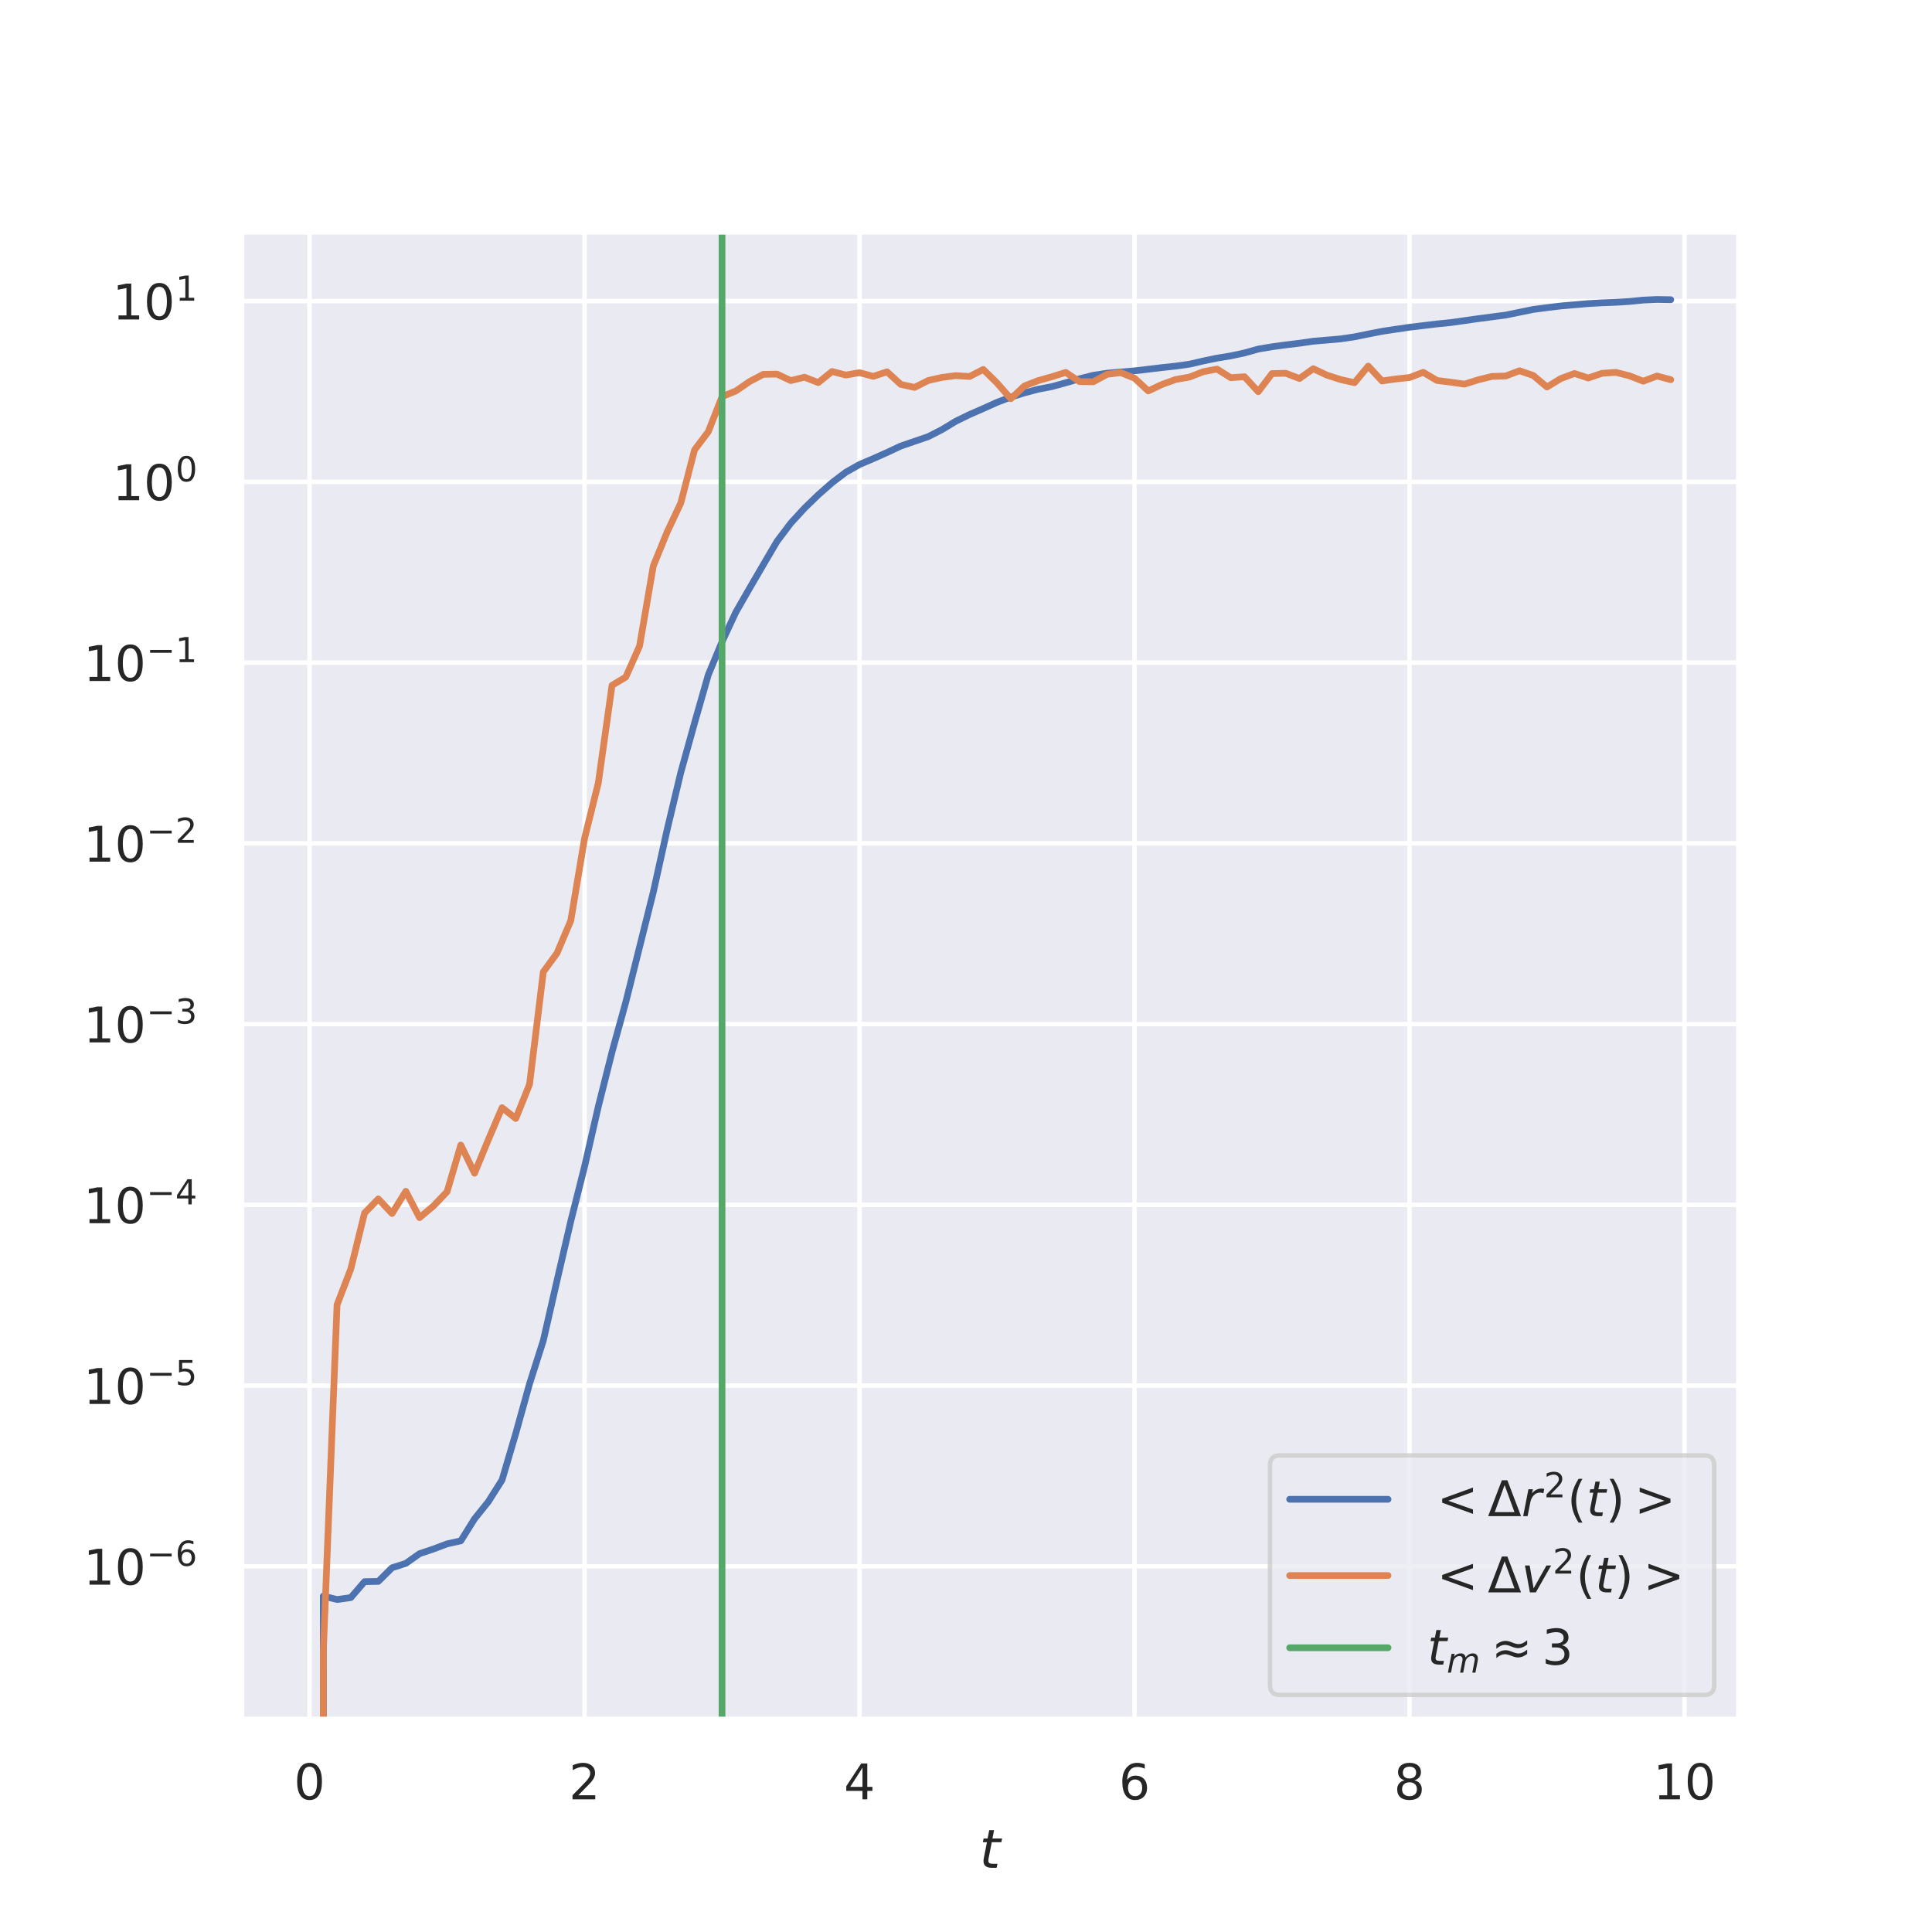
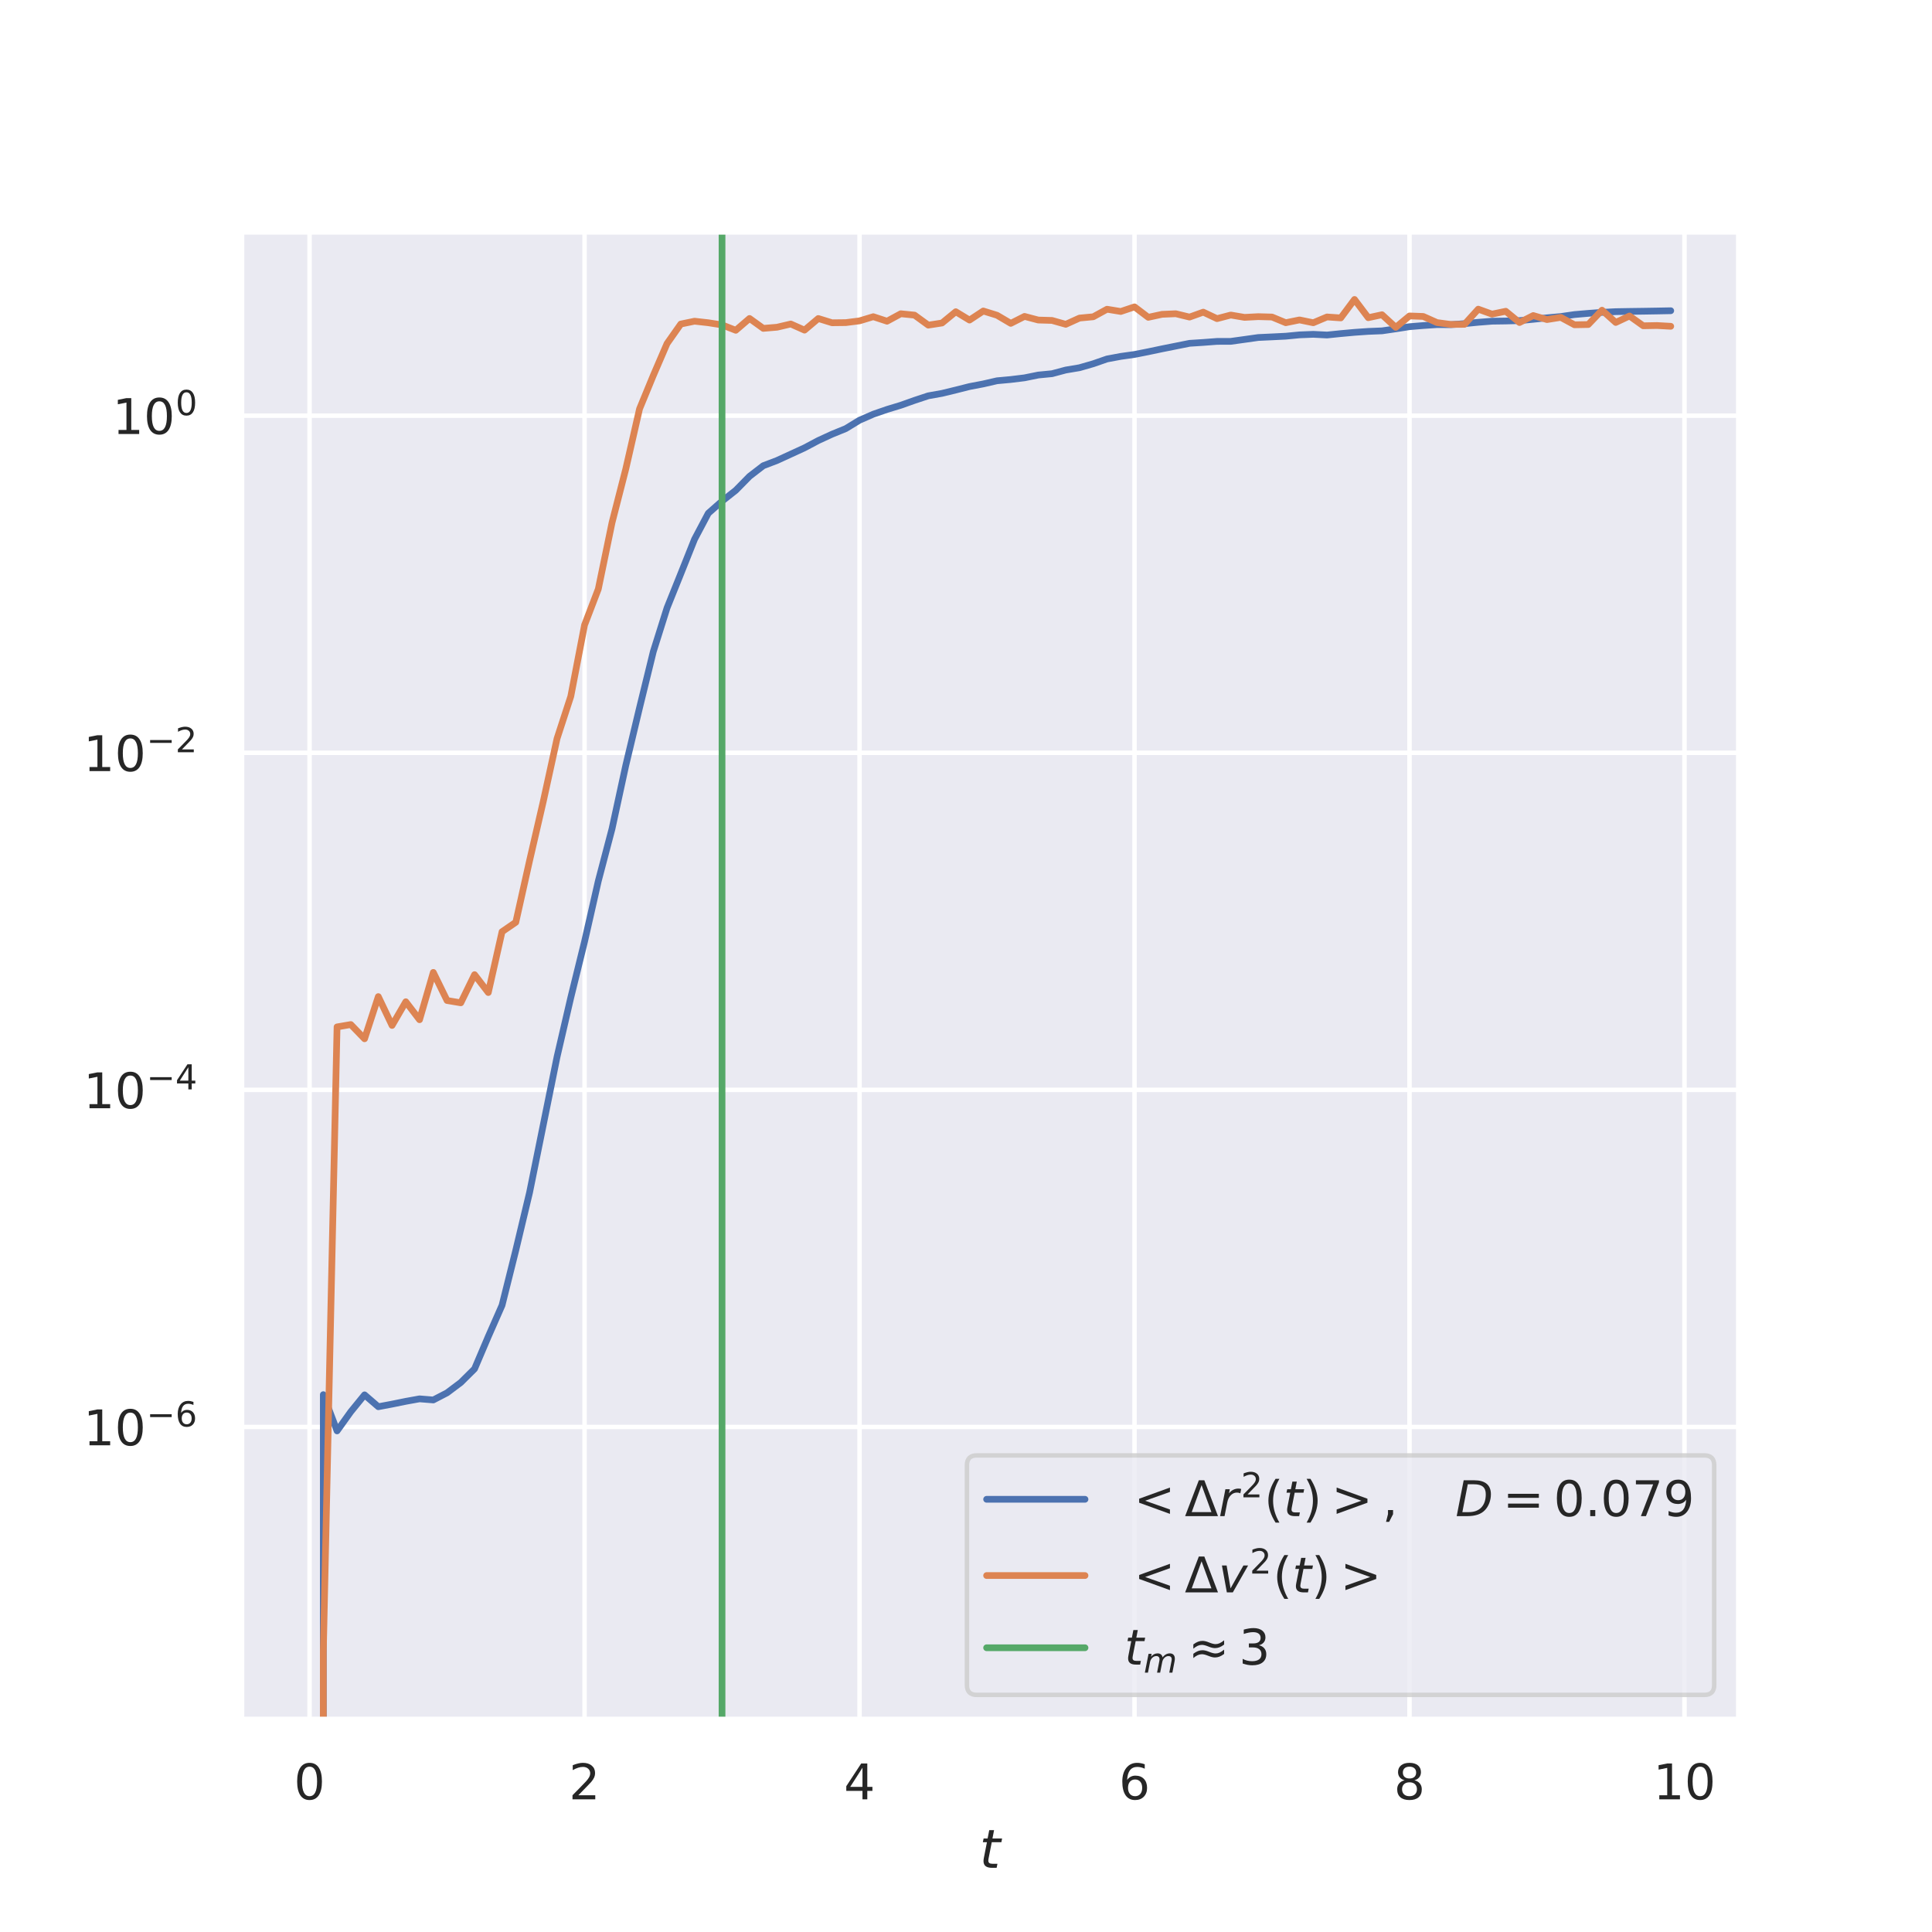
<svg xmlns="http://www.w3.org/2000/svg" xmlns:xlink="http://www.w3.org/1999/xlink" height="432pt" version="1.1" viewBox="0 0 432 432" width="432pt">
  <defs>
    <style type="text/css">*{stroke-linecap:butt;stroke-linejoin:round;}</style>
  </defs>
  <g id="figure_1">
    <g id="patch_1">
      <path d="M 0 432  L 432 432  L 432 0  L 0 0  z " style="fill:#ffffff;" />
    </g>
    <g id="axes_1">
      <g id="patch_2">
        <path d="M 54 384.48  L 388.8 384.48  L 388.8 51.84  L 54 51.84  z " style="fill:#eaeaf2;" />
      </g>
      <g id="matplotlib.axis_1">
        <g id="xtick_1">
          <g id="line2d_1">
-             <path clip-path="url(#pa6ba748805)" d="M 69.218 384.48  L 69.218 51.84  " style="fill:none;stroke:#ffffff;stroke-linecap:round;" />
+             <path clip-path="url(#pad1c0add03)" d="M 69.218 384.48  L 69.218 51.84  " style="fill:none;stroke:#ffffff;stroke-linecap:round;" />
          </g>
          <g id="text_1">
            <g style="fill:#262626;" transform="translate(65.71881 402.3383)scale(0.11 -0.11)">
              <defs>
                <path d="M 31.781 66.406  Q 24.172 66.406 20.328 58.906  Q 16.5 51.422 16.5 36.375  Q 16.5 21.391 20.328 13.891  Q 24.172 6.391 31.781 6.391  Q 39.453 6.391 43.281 13.891  Q 47.125 21.391 47.125 36.375  Q 47.125 51.422 43.281 58.906  Q 39.453 66.406 31.781 66.406  z M 31.781 74.219  Q 44.047 74.219 50.516 64.516  Q 56.984 54.828 56.984 36.375  Q 56.984 17.969 50.516 8.266  Q 44.047 -1.422 31.781 -1.422  Q 19.531 -1.422 13.062 8.266  Q 6.594 17.969 6.594 36.375  Q 6.594 54.828 13.062 64.516  Q 19.531 74.219 31.781 74.219  z " id="DejaVuSans-48" />
              </defs>
              <use xlink:href="#DejaVuSans-48" />
            </g>
          </g>
        </g>
        <g id="xtick_2">
          <g id="line2d_2">
-             <path clip-path="url(#pa6ba748805)" d="M 130.706 384.48  L 130.706 51.84  " style="fill:none;stroke:#ffffff;stroke-linecap:round;" />
+             <path clip-path="url(#pad1c0add03)" d="M 130.706 384.48  L 130.706 51.84  " style="fill:none;stroke:#ffffff;stroke-linecap:round;" />
          </g>
          <g id="text_2">
            <g style="fill:#262626;" transform="translate(127.2064 402.3383)scale(0.11 -0.11)">
              <defs>
                <path d="M 19.188 8.297  L 53.609 8.297  L 53.609 0  L 7.328 0  L 7.328 8.297  Q 12.938 14.109 22.625 23.891  Q 32.328 33.688 34.812 36.531  Q 39.547 41.844 41.422 45.531  Q 43.312 49.219 43.312 52.781  Q 43.312 58.594 39.234 62.25  Q 35.156 65.922 28.609 65.922  Q 23.969 65.922 18.812 64.312  Q 13.672 62.703 7.812 59.422  L 7.812 69.391  Q 13.766 71.781 18.938 73  Q 24.125 74.219 28.422 74.219  Q 39.75 74.219 46.484 68.547  Q 53.219 62.891 53.219 53.422  Q 53.219 48.922 51.531 44.891  Q 49.859 40.875 45.406 35.406  Q 44.188 33.984 37.641 27.219  Q 31.109 20.453 19.188 8.297  z " id="DejaVuSans-50" />
              </defs>
              <use xlink:href="#DejaVuSans-50" />
            </g>
          </g>
        </g>
        <g id="xtick_3">
          <g id="line2d_3">
-             <path clip-path="url(#pa6ba748805)" d="M 192.193 384.48  L 192.193 51.84  " style="fill:none;stroke:#ffffff;stroke-linecap:round;" />
+             <path clip-path="url(#pad1c0add03)" d="M 192.193 384.48  L 192.193 51.84  " style="fill:none;stroke:#ffffff;stroke-linecap:round;" />
          </g>
          <g id="text_3">
            <g style="fill:#262626;" transform="translate(188.694 402.3383)scale(0.11 -0.11)">
              <defs>
                <path d="M 37.797 64.312  L 12.891 25.391  L 37.797 25.391  z M 35.203 72.906  L 47.609 72.906  L 47.609 25.391  L 58.016 25.391  L 58.016 17.188  L 47.609 17.188  L 47.609 0  L 37.797 0  L 37.797 17.188  L 4.891 17.188  L 4.891 26.703  z " id="DejaVuSans-52" />
              </defs>
              <use xlink:href="#DejaVuSans-52" />
            </g>
          </g>
        </g>
        <g id="xtick_4">
          <g id="line2d_4">
-             <path clip-path="url(#pa6ba748805)" d="M 253.681 384.48  L 253.681 51.84  " style="fill:none;stroke:#ffffff;stroke-linecap:round;" />
+             <path clip-path="url(#pad1c0add03)" d="M 253.681 384.48  L 253.681 51.84  " style="fill:none;stroke:#ffffff;stroke-linecap:round;" />
          </g>
          <g id="text_4">
            <g style="fill:#262626;" transform="translate(250.1816 402.3383)scale(0.11 -0.11)">
              <defs>
                <path d="M 33.016 40.375  Q 26.375 40.375 22.484 35.828  Q 18.609 31.297 18.609 23.391  Q 18.609 15.531 22.484 10.953  Q 26.375 6.391 33.016 6.391  Q 39.656 6.391 43.531 10.953  Q 47.406 15.531 47.406 23.391  Q 47.406 31.297 43.531 35.828  Q 39.656 40.375 33.016 40.375  z M 52.594 71.297  L 52.594 62.312  Q 48.875 64.062 45.094 64.984  Q 41.312 65.922 37.594 65.922  Q 27.828 65.922 22.672 59.328  Q 17.531 52.734 16.797 39.406  Q 19.672 43.656 24.016 45.922  Q 28.375 48.188 33.594 48.188  Q 44.578 48.188 50.953 41.516  Q 57.328 34.859 57.328 23.391  Q 57.328 12.156 50.688 5.359  Q 44.047 -1.422 33.016 -1.422  Q 20.359 -1.422 13.672 8.266  Q 6.984 17.969 6.984 36.375  Q 6.984 53.656 15.188 63.938  Q 23.391 74.219 37.203 74.219  Q 40.922 74.219 44.703 73.484  Q 48.484 72.75 52.594 71.297  z " id="DejaVuSans-54" />
              </defs>
              <use xlink:href="#DejaVuSans-54" />
            </g>
          </g>
        </g>
        <g id="xtick_5">
          <g id="line2d_5">
-             <path clip-path="url(#pa6ba748805)" d="M 315.169 384.48  L 315.169 51.84  " style="fill:none;stroke:#ffffff;stroke-linecap:round;" />
+             <path clip-path="url(#pad1c0add03)" d="M 315.169 384.48  L 315.169 51.84  " style="fill:none;stroke:#ffffff;stroke-linecap:round;" />
          </g>
          <g id="text_5">
            <g style="fill:#262626;" transform="translate(311.6692 402.3383)scale(0.11 -0.11)">
              <defs>
                <path d="M 31.781 34.625  Q 24.75 34.625 20.719 30.859  Q 16.703 27.094 16.703 20.516  Q 16.703 13.922 20.719 10.156  Q 24.75 6.391 31.781 6.391  Q 38.812 6.391 42.859 10.172  Q 46.922 13.969 46.922 20.516  Q 46.922 27.094 42.891 30.859  Q 38.875 34.625 31.781 34.625  z M 21.922 38.812  Q 15.578 40.375 12.031 44.719  Q 8.5 49.078 8.5 55.328  Q 8.5 64.062 14.719 69.141  Q 20.953 74.219 31.781 74.219  Q 42.672 74.219 48.875 69.141  Q 55.078 64.062 55.078 55.328  Q 55.078 49.078 51.531 44.719  Q 48 40.375 41.703 38.812  Q 48.828 37.156 52.797 32.312  Q 56.781 27.484 56.781 20.516  Q 56.781 9.906 50.312 4.234  Q 43.844 -1.422 31.781 -1.422  Q 19.734 -1.422 13.25 4.234  Q 6.781 9.906 6.781 20.516  Q 6.781 27.484 10.781 32.312  Q 14.797 37.156 21.922 38.812  z M 18.312 54.391  Q 18.312 48.734 21.844 45.562  Q 25.391 42.391 31.781 42.391  Q 38.141 42.391 41.719 45.562  Q 45.312 48.734 45.312 54.391  Q 45.312 60.062 41.719 63.234  Q 38.141 66.406 31.781 66.406  Q 25.391 66.406 21.844 63.234  Q 18.312 60.062 18.312 54.391  z " id="DejaVuSans-56" />
              </defs>
              <use xlink:href="#DejaVuSans-56" />
            </g>
          </g>
        </g>
        <g id="xtick_6">
          <g id="line2d_6">
-             <path clip-path="url(#pa6ba748805)" d="M 376.656 384.48  L 376.656 51.84  " style="fill:none;stroke:#ffffff;stroke-linecap:round;" />
+             <path clip-path="url(#pad1c0add03)" d="M 376.656 384.48  L 376.656 51.84  " style="fill:none;stroke:#ffffff;stroke-linecap:round;" />
          </g>
          <g id="text_6">
            <g style="fill:#262626;" transform="translate(369.6574 402.3383)scale(0.11 -0.11)">
              <defs>
                <path d="M 12.406 8.297  L 28.516 8.297  L 28.516 63.922  L 10.984 60.406  L 10.984 69.391  L 28.422 72.906  L 38.281 72.906  L 38.281 8.297  L 54.391 8.297  L 54.391 0  L 12.406 0  z " id="DejaVuSans-49" />
              </defs>
              <use xlink:href="#DejaVuSans-49" />
              <use x="63.623" xlink:href="#DejaVuSans-48" />
            </g>
          </g>
        </g>
        <g id="text_7">
          <g style="fill:#262626;" transform="translate(219 417.7441)scale(0.12 -0.12)">
            <defs>
              <path d="M 42.281 54.688  L 40.922 47.703  L 23 47.703  L 17.188 18.016  Q 16.891 16.359 16.75 15.234  Q 16.609 14.109 16.609 13.484  Q 16.609 10.359 18.484 8.938  Q 20.359 7.516 24.516 7.516  L 33.594 7.516  L 32.078 0  L 23.484 0  Q 15.484 0 11.547 3.125  Q 7.625 6.25 7.625 12.594  Q 7.625 13.719 7.766 15.062  Q 7.906 16.406 8.203 18.016  L 14.016 47.703  L 6.391 47.703  L 7.812 54.688  L 15.281 54.688  L 18.312 70.219  L 27.297 70.219  L 24.312 54.688  z " id="DejaVuSans-Oblique-116" />
            </defs>
            <use transform="translate(0 0.78125)" xlink:href="#DejaVuSans-Oblique-116" />
          </g>
        </g>
      </g>
      <g id="matplotlib.axis_2">
        <g id="ytick_1">
          <g id="line2d_7">
-             <path clip-path="url(#pa6ba748805)" d="M 54 350.236  L 388.8 350.236  " style="fill:none;stroke:#ffffff;stroke-linecap:round;" />
+             <path clip-path="url(#pad1c0add03)" d="M 54 319.076  L 388.8 319.076  " style="fill:none;stroke:#ffffff;stroke-linecap:round;" />
          </g>
          <g id="text_8">
-             <g style="fill:#262626;" transform="translate(18.65 354.4148)scale(0.11 -0.11)">
+             <g style="fill:#262626;" transform="translate(18.65 323.2552)scale(0.11 -0.11)">
              <defs>
                <path d="M 10.594 35.5  L 73.188 35.5  L 73.188 27.203  L 10.594 27.203  z " id="DejaVuSans-8722" />
              </defs>
              <use transform="translate(0 0.765625)" xlink:href="#DejaVuSans-49" />
              <use transform="translate(63.62305 0.765625)" xlink:href="#DejaVuSans-48" />
              <use transform="translate(128.2031 39.04688)scale(0.7)" xlink:href="#DejaVuSans-8722" />
              <use transform="translate(186.8555 39.04688)scale(0.7)" xlink:href="#DejaVuSans-54" />
            </g>
          </g>
        </g>
        <g id="ytick_2">
          <g id="line2d_8">
-             <path clip-path="url(#pa6ba748805)" d="M 54 309.821  L 388.8 309.821  " style="fill:none;stroke:#ffffff;stroke-linecap:round;" />
+             <path clip-path="url(#pad1c0add03)" d="M 54 243.7  L 388.8 243.7  " style="fill:none;stroke:#ffffff;stroke-linecap:round;" />
          </g>
          <g id="text_9">
-             <g style="fill:#262626;" transform="translate(18.65 314.0001)scale(0.11 -0.11)">
-               <defs>
-                 <path d="M 10.797 72.906  L 49.516 72.906  L 49.516 64.594  L 19.828 64.594  L 19.828 46.734  Q 21.969 47.469 24.109 47.828  Q 26.266 48.188 28.422 48.188  Q 40.625 48.188 47.75 41.5  Q 54.891 34.812 54.891 23.391  Q 54.891 11.625 47.562 5.094  Q 40.234 -1.422 26.906 -1.422  Q 22.312 -1.422 17.547 -0.641  Q 12.797 0.141 7.719 1.703  L 7.719 11.625  Q 12.109 9.234 16.797 8.062  Q 21.484 6.891 26.703 6.891  Q 35.156 6.891 40.078 11.328  Q 45.016 15.766 45.016 23.391  Q 45.016 31 40.078 35.438  Q 35.156 39.891 26.703 39.891  Q 22.75 39.891 18.812 39.016  Q 14.891 38.141 10.797 36.281  z " id="DejaVuSans-53" />
-               </defs>
-               <use transform="translate(0 0.684375)" xlink:href="#DejaVuSans-49" />
-               <use transform="translate(63.62305 0.684375)" xlink:href="#DejaVuSans-48" />
-               <use transform="translate(128.2031 38.96563)scale(0.7)" xlink:href="#DejaVuSans-8722" />
-               <use transform="translate(186.8555 38.96563)scale(0.7)" xlink:href="#DejaVuSans-53" />
-             </g>
-           </g>
-         </g>
-         <g id="ytick_3">
-           <g id="line2d_9">
-             <path clip-path="url(#pa6ba748805)" d="M 54 269.406  L 388.8 269.406  " style="fill:none;stroke:#ffffff;stroke-linecap:round;" />
-           </g>
-           <g id="text_10">
-             <g style="fill:#262626;" transform="translate(18.65 273.5853)scale(0.11 -0.11)">
+             <g style="fill:#262626;" transform="translate(18.65 247.8787)scale(0.11 -0.11)">
              <use transform="translate(0 0.684375)" xlink:href="#DejaVuSans-49" />
              <use transform="translate(63.62305 0.684375)" xlink:href="#DejaVuSans-48" />
              <use transform="translate(128.2031 38.96563)scale(0.7)" xlink:href="#DejaVuSans-8722" />
              <use transform="translate(186.8555 38.96563)scale(0.7)" xlink:href="#DejaVuSans-52" />
            </g>
          </g>
        </g>
-         <g id="ytick_4">
-           <g id="line2d_10">
-             <path clip-path="url(#pa6ba748805)" d="M 54 228.991  L 388.8 228.991  " style="fill:none;stroke:#ffffff;stroke-linecap:round;" />
-           </g>
-           <g id="text_11">
-             <g style="fill:#262626;" transform="translate(18.65 233.1706)scale(0.11 -0.11)">
-               <defs>
-                 <path d="M 40.578 39.312  Q 47.656 37.797 51.625 33  Q 55.609 28.219 55.609 21.188  Q 55.609 10.406 48.188 4.484  Q 40.766 -1.422 27.094 -1.422  Q 22.516 -1.422 17.656 -0.516  Q 12.797 0.391 7.625 2.203  L 7.625 11.719  Q 11.719 9.328 16.594 8.109  Q 21.484 6.891 26.812 6.891  Q 36.078 6.891 40.938 10.547  Q 45.797 14.203 45.797 21.188  Q 45.797 27.641 41.281 31.266  Q 36.766 34.906 28.719 34.906  L 20.219 34.906  L 20.219 43.016  L 29.109 43.016  Q 36.375 43.016 40.234 45.922  Q 44.094 48.828 44.094 54.297  Q 44.094 59.906 40.109 62.906  Q 36.141 65.922 28.719 65.922  Q 24.656 65.922 20.016 65.031  Q 15.375 64.156 9.812 62.312  L 9.812 71.094  Q 15.438 72.656 20.344 73.438  Q 25.25 74.219 29.594 74.219  Q 40.828 74.219 47.359 69.109  Q 53.906 64.016 53.906 55.328  Q 53.906 49.266 50.438 45.094  Q 46.969 40.922 40.578 39.312  z " id="DejaVuSans-51" />
-               </defs>
-               <use transform="translate(0 0.765625)" xlink:href="#DejaVuSans-49" />
-               <use transform="translate(63.62305 0.765625)" xlink:href="#DejaVuSans-48" />
-               <use transform="translate(128.2031 39.04688)scale(0.7)" xlink:href="#DejaVuSans-8722" />
-               <use transform="translate(186.8555 39.04688)scale(0.7)" xlink:href="#DejaVuSans-51" />
-             </g>
-           </g>
-         </g>
-         <g id="ytick_5">
-           <g id="line2d_11">
-             <path clip-path="url(#pa6ba748805)" d="M 54 188.577  L 388.8 188.577  " style="fill:none;stroke:#ffffff;stroke-linecap:round;" />
-           </g>
-           <g id="text_12">
-             <g style="fill:#262626;" transform="translate(18.65 192.7558)scale(0.11 -0.11)">
+         <g id="ytick_3">
+           <g id="line2d_9">
+             <path clip-path="url(#pad1c0add03)" d="M 54 168.323  L 388.8 168.323  " style="fill:none;stroke:#ffffff;stroke-linecap:round;" />
+           </g>
+           <g id="text_10">
+             <g style="fill:#262626;" transform="translate(18.65 172.5021)scale(0.11 -0.11)">
              <use transform="translate(0 0.765625)" xlink:href="#DejaVuSans-49" />
              <use transform="translate(63.62305 0.765625)" xlink:href="#DejaVuSans-48" />
              <use transform="translate(128.2031 39.04688)scale(0.7)" xlink:href="#DejaVuSans-8722" />
              <use transform="translate(186.8555 39.04688)scale(0.7)" xlink:href="#DejaVuSans-50" />
            </g>
          </g>
        </g>
-         <g id="ytick_6">
-           <g id="line2d_12">
-             <path clip-path="url(#pa6ba748805)" d="M 54 148.162  L 388.8 148.162  " style="fill:none;stroke:#ffffff;stroke-linecap:round;" />
-           </g>
-           <g id="text_13">
-             <g style="fill:#262626;" transform="translate(18.65 152.3411)scale(0.11 -0.11)">
-               <use transform="translate(0 0.684375)" xlink:href="#DejaVuSans-49" />
-               <use transform="translate(63.62305 0.684375)" xlink:href="#DejaVuSans-48" />
-               <use transform="translate(128.2031 38.96563)scale(0.7)" xlink:href="#DejaVuSans-8722" />
-               <use transform="translate(186.8555 38.96563)scale(0.7)" xlink:href="#DejaVuSans-49" />
-             </g>
-           </g>
-         </g>
-         <g id="ytick_7">
-           <g id="line2d_13">
-             <path clip-path="url(#pa6ba748805)" d="M 54 107.747  L 388.8 107.747  " style="fill:none;stroke:#ffffff;stroke-linecap:round;" />
-           </g>
-           <g id="text_14">
-             <g style="fill:#262626;" transform="translate(25.14 111.9263)scale(0.11 -0.11)">
+         <g id="ytick_4">
+           <g id="line2d_10">
+             <path clip-path="url(#pad1c0add03)" d="M 54 92.946  L 388.8 92.946  " style="fill:none;stroke:#ffffff;stroke-linecap:round;" />
+           </g>
+           <g id="text_11">
+             <g style="fill:#262626;" transform="translate(25.14 97.12555)scale(0.11 -0.11)">
              <use transform="translate(0 0.765625)" xlink:href="#DejaVuSans-49" />
              <use transform="translate(63.62305 0.765625)" xlink:href="#DejaVuSans-48" />
              <use transform="translate(128.2031 39.04688)scale(0.7)" xlink:href="#DejaVuSans-48" />
            </g>
          </g>
        </g>
-         <g id="ytick_8">
-           <g id="line2d_14">
-             <path clip-path="url(#pa6ba748805)" d="M 54 67.332  L 388.8 67.332  " style="fill:none;stroke:#ffffff;stroke-linecap:round;" />
-           </g>
-           <g id="text_15">
-             <g style="fill:#262626;" transform="translate(25.14 71.51161)scale(0.11 -0.11)">
-               <use transform="translate(0 0.684375)" xlink:href="#DejaVuSans-49" />
-               <use transform="translate(63.62305 0.684375)" xlink:href="#DejaVuSans-48" />
-               <use transform="translate(128.2031 38.96563)scale(0.7)" xlink:href="#DejaVuSans-49" />
-             </g>
-           </g>
-         </g>
-         <g id="ytick_9" />
-         <g id="ytick_10" />
-         <g id="ytick_11" />
-         <g id="ytick_12" />
-         <g id="ytick_13" />
-         <g id="ytick_14" />
-         <g id="ytick_15" />
-         <g id="ytick_16" />
-         <g id="ytick_17" />
-         <g id="ytick_18" />
-         <g id="ytick_19" />
-         <g id="ytick_20" />
-         <g id="ytick_21" />
-         <g id="ytick_22" />
-         <g id="ytick_23" />
-         <g id="ytick_24" />
-         <g id="ytick_25" />
-         <g id="ytick_26" />
-         <g id="ytick_27" />
-         <g id="ytick_28" />
-         <g id="ytick_29" />
-         <g id="ytick_30" />
-         <g id="ytick_31" />
-         <g id="ytick_32" />
-         <g id="ytick_33" />
-         <g id="ytick_34" />
-         <g id="ytick_35" />
-         <g id="ytick_36" />
-         <g id="ytick_37" />
-         <g id="ytick_38" />
-         <g id="ytick_39" />
-         <g id="ytick_40" />
-         <g id="ytick_41" />
-         <g id="ytick_42" />
-         <g id="ytick_43" />
-         <g id="ytick_44" />
-         <g id="ytick_45" />
-         <g id="ytick_46" />
-         <g id="ytick_47" />
-         <g id="ytick_48" />
-         <g id="ytick_49" />
-         <g id="ytick_50" />
-         <g id="ytick_51" />
-         <g id="ytick_52" />
-         <g id="ytick_53" />
-         <g id="ytick_54" />
-         <g id="ytick_55" />
-         <g id="ytick_56" />
-         <g id="ytick_57" />
-         <g id="ytick_58" />
-         <g id="ytick_59" />
-         <g id="ytick_60" />
-         <g id="ytick_61" />
-         <g id="ytick_62" />
-         <g id="ytick_63" />
-         <g id="ytick_64" />
-         <g id="ytick_65" />
-         <g id="ytick_66" />
-         <g id="ytick_67" />
-         <g id="ytick_68" />
-         <g id="ytick_69" />
-         <g id="ytick_70" />
-         <g id="ytick_71" />
-         <g id="ytick_72" />
-         <g id="ytick_73" />
-       </g>
-       <g id="line2d_15">
-         <path clip-path="url(#pa6ba748805)" d="M 72.287 433  L 72.293 356.894  L 75.367 357.657  L 78.441 357.227  L 81.516 353.662  L 84.59 353.604  L 87.664 350.552  L 90.739 349.578  L 93.813 347.401  L 96.888 346.376  L 99.962 345.215  L 103.036 344.533  L 106.111 339.617  L 109.185 335.788  L 112.26 330.929  L 115.334 320.496  L 118.408 309.424  L 121.483 299.761  L 124.557 286.299  L 127.631 273.065  L 130.706 260.864  L 133.78 247.439  L 136.855 235.218  L 139.929 224.068  L 143.003 211.781  L 146.078 199.492  L 149.152 185.61  L 152.226 172.732  L 155.301 161.661  L 158.375 150.905  L 161.45 143.501  L 164.524 136.908  L 167.598 131.552  L 170.673 126.278  L 173.747 121.048  L 176.821 116.976  L 179.896 113.623  L 182.97 110.649  L 186.045 107.94  L 189.119 105.602  L 192.193 103.863  L 195.268 102.551  L 198.342 101.18  L 201.417 99.737  L 204.491 98.682  L 207.565 97.63  L 210.64 96.054  L 213.714 94.192  L 216.788 92.692  L 219.863 91.35  L 222.937 89.963  L 226.012 88.792  L 229.086 87.843  L 232.16 87.03  L 235.235 86.436  L 238.309 85.588  L 241.383 84.699  L 244.458 83.915  L 247.532 83.453  L 250.607 83.177  L 253.681 82.922  L 256.755 82.561  L 259.83 82.19  L 262.904 81.861  L 265.979 81.428  L 269.053 80.718  L 272.127 80.075  L 275.202 79.575  L 278.276 78.917  L 281.35 78.055  L 284.425 77.535  L 287.499 77.117  L 290.574 76.746  L 293.648 76.304  L 296.722 76.043  L 299.797 75.77  L 302.871 75.319  L 305.945 74.692  L 309.02 74.089  L 312.094 73.625  L 315.169 73.175  L 318.243 72.806  L 321.317 72.433  L 324.392 72.128  L 327.466 71.691  L 330.54 71.257  L 333.615 70.854  L 336.689 70.452  L 339.764 69.825  L 342.838 69.198  L 345.912 68.788  L 348.987 68.418  L 352.061 68.152  L 355.136 67.884  L 358.21 67.714  L 361.284 67.599  L 364.359 67.409  L 367.433 67.102  L 370.507 66.96  L 373.582 67.016  " style="fill:none;stroke:#4c72b0;stroke-linecap:round;stroke-width:1.5;" />
-       </g>
-       <g id="line2d_16">
-         <path clip-path="url(#pa6ba748805)" d="M 72.288 433  L 72.293 369.36  L 75.367 291.756  L 78.441 283.736  L 81.516 271.24  L 84.59 268.08  L 87.664 271.347  L 90.739 266.38  L 93.813 272.267  L 96.888 269.686  L 99.962 266.474  L 103.036 256.033  L 106.111 262.335  L 109.185 254.848  L 112.26 247.679  L 115.334 250.1  L 118.408 242.449  L 121.483 217.327  L 124.557 213.105  L 127.631 205.841  L 130.706 187.478  L 133.78 175.084  L 136.855 153.241  L 139.929 151.397  L 143.003 144.471  L 146.078 126.553  L 149.152 119.011  L 152.226 112.468  L 155.301 100.604  L 158.375 96.527  L 161.45 88.688  L 164.524 87.435  L 167.598 85.329  L 170.673 83.702  L 173.747 83.655  L 176.821 85.1  L 179.896 84.343  L 182.97 85.553  L 186.045 83.067  L 189.119 83.862  L 192.193 83.328  L 195.268 84.158  L 198.342 83.133  L 201.417 85.946  L 204.491 86.631  L 207.565 85.08  L 210.64 84.388  L 213.714 83.989  L 216.788 84.189  L 219.863 82.608  L 222.937 85.631  L 226.012 89.151  L 229.086 86.292  L 232.16 85.096  L 235.235 84.229  L 238.309 83.271  L 241.383 85.327  L 244.458 85.371  L 247.532 83.703  L 250.607 83.319  L 253.681 84.565  L 256.755 87.413  L 259.83 85.961  L 262.904 84.853  L 265.979 84.313  L 269.053 83.112  L 272.127 82.529  L 275.202 84.451  L 278.276 84.24  L 281.35 87.581  L 284.425 83.533  L 287.499 83.469  L 290.574 84.633  L 293.648 82.443  L 296.722 83.895  L 299.797 84.878  L 302.871 85.571  L 305.945 81.858  L 309.02 85.182  L 312.094 84.744  L 315.169 84.415  L 318.243 83.249  L 321.317 85.077  L 324.392 85.457  L 327.466 85.897  L 330.54 84.926  L 333.615 84.167  L 336.689 84.071  L 339.764 82.907  L 342.838 83.957  L 345.912 86.535  L 348.987 84.653  L 352.061 83.511  L 355.136 84.52  L 358.21 83.473  L 361.284 83.257  L 364.359 84.035  L 367.433 85.238  L 370.507 84.076  L 373.582 84.897  " style="fill:none;stroke:#dd8452;stroke-linecap:round;stroke-width:1.5;" />
-       </g>
-       <g id="line2d_17">
-         <path clip-path="url(#pa6ba748805)" d="M 161.45 384.48  L 161.45 51.84  " style="fill:none;stroke:#55a868;stroke-linecap:round;stroke-width:1.5;" />
+       </g>
+       <g id="line2d_11">
+         <path clip-path="url(#pad1c0add03)" d="M 72.283 433  L 72.293 311.848  L 75.367 319.952  L 78.441 315.663  L 81.516 311.891  L 84.59 314.546  L 87.664 313.967  L 90.739 313.342  L 93.813 312.786  L 96.888 313.034  L 99.962 311.44  L 103.036 309.129  L 106.111 306.08  L 109.185 298.85  L 112.26 291.864  L 115.334 279.55  L 118.408 266.671  L 121.483 251.488  L 124.557 236.316  L 127.631 223.054  L 130.706 210.548  L 133.78 197.005  L 136.855 185.298  L 139.929 171.132  L 143.003 158.259  L 146.078 145.704  L 149.152 135.928  L 152.226 128.282  L 155.301 120.578  L 158.375 114.766  L 161.45 112.06  L 164.524 109.633  L 167.598 106.507  L 170.673 104.134  L 173.747 102.964  L 176.821 101.552  L 179.896 100.138  L 182.97 98.506  L 186.045 97.09  L 189.119 95.835  L 192.193 93.958  L 195.268 92.617  L 198.342 91.551  L 201.417 90.618  L 204.491 89.525  L 207.565 88.507  L 210.64 87.957  L 213.714 87.211  L 216.788 86.434  L 219.863 85.847  L 222.937 85.141  L 226.012 84.858  L 229.086 84.482  L 232.16 83.858  L 235.235 83.56  L 238.309 82.738  L 241.383 82.222  L 244.458 81.335  L 247.532 80.266  L 250.607 79.691  L 253.681 79.258  L 256.755 78.649  L 259.83 78.002  L 262.904 77.388  L 265.979 76.77  L 269.053 76.572  L 272.127 76.338  L 275.202 76.327  L 278.276 75.902  L 281.35 75.468  L 284.425 75.326  L 287.499 75.175  L 290.574 74.878  L 293.648 74.755  L 296.722 74.911  L 299.797 74.594  L 302.871 74.315  L 305.945 74.101  L 309.02 73.979  L 312.094 73.531  L 315.169 73.048  L 318.243 72.793  L 321.317 72.585  L 324.392 72.598  L 327.466 72.37  L 330.54 72.065  L 333.615 71.823  L 336.689 71.778  L 339.764 71.691  L 342.838 71.396  L 345.912 71.063  L 348.987 70.78  L 352.061 70.334  L 355.136 70.072  L 358.21 69.84  L 361.284 69.687  L 364.359 69.634  L 367.433 69.592  L 370.507 69.541  L 373.582 69.482  " style="fill:none;stroke:#4c72b0;stroke-linecap:round;stroke-width:1.5;" />
+       </g>
+       <g id="line2d_12">
+         <path clip-path="url(#pad1c0add03)" d="M 72.287 433  L 72.293 369.36  L 75.367 229.618  L 78.441 229.091  L 81.516 232.273  L 84.59 222.844  L 87.664 229.291  L 90.739 223.995  L 93.813 228.011  L 96.888 217.432  L 99.962 223.716  L 103.036 224.231  L 106.111 217.936  L 109.185 221.932  L 112.26 208.329  L 115.334 206.22  L 118.408 192.47  L 121.483 179.174  L 124.557 165.14  L 127.631 155.707  L 130.706 139.754  L 133.78 131.714  L 136.855 116.847  L 139.929 104.855  L 143.003 91.429  L 146.078 83.961  L 149.152 76.821  L 152.226 72.457  L 155.301 71.823  L 158.375 72.167  L 161.45 72.651  L 164.524 73.853  L 167.598 71.21  L 170.673 73.426  L 173.747 73.168  L 176.821 72.447  L 179.896 73.817  L 182.97 71.22  L 186.045 72.171  L 189.119 72.137  L 192.193 71.746  L 195.268 70.815  L 198.342 71.825  L 201.417 70.156  L 204.491 70.463  L 207.565 72.701  L 210.64 72.223  L 213.714 69.703  L 216.788 71.569  L 219.863 69.54  L 222.937 70.492  L 226.012 72.304  L 229.086 70.749  L 232.16 71.561  L 235.235 71.65  L 238.309 72.516  L 241.383 71.121  L 244.458 70.831  L 247.532 69.145  L 250.607 69.647  L 253.681 68.618  L 256.755 70.952  L 259.83 70.285  L 262.904 70.152  L 265.979 70.9  L 269.053 69.797  L 272.127 71.248  L 275.202 70.443  L 278.276 70.965  L 281.35 70.804  L 284.425 70.888  L 287.499 72.162  L 290.574 71.534  L 293.648 72.169  L 296.722 70.872  L 299.797 71.086  L 302.871 66.96  L 305.945 71.036  L 309.02 70.376  L 312.094 73.198  L 315.169 70.647  L 318.243 70.759  L 321.317 72.129  L 324.392 72.545  L 327.466 72.519  L 330.54 69.129  L 333.615 70.24  L 336.689 69.599  L 339.764 72.118  L 342.838 70.558  L 345.912 71.458  L 348.987 70.967  L 352.061 72.623  L 355.136 72.565  L 358.21 69.362  L 361.284 72.102  L 364.359 70.657  L 367.433 72.847  L 370.507 72.787  L 373.582 72.958  " style="fill:none;stroke:#dd8452;stroke-linecap:round;stroke-width:1.5;" />
+       </g>
+       <g id="line2d_13">
+         <path clip-path="url(#pad1c0add03)" d="M 161.45 384.48  L 161.45 51.84  " style="fill:none;stroke:#55a868;stroke-linecap:round;stroke-width:1.5;" />
      </g>
      <g id="patch_3">
        <path d="M 54 384.48  L 54 51.84  " style="fill:none;stroke:#ffffff;stroke-linecap:square;stroke-linejoin:miter;stroke-width:1.25;" />
      </g>
      <g id="patch_4">
        <path d="M 388.8 384.48  L 388.8 51.84  " style="fill:none;stroke:#ffffff;stroke-linecap:square;stroke-linejoin:miter;stroke-width:1.25;" />
      </g>
      <g id="patch_5">
        <path d="M 54 384.48  L 388.8 384.48  " style="fill:none;stroke:#ffffff;stroke-linecap:square;stroke-linejoin:miter;stroke-width:1.25;" />
      </g>
      <g id="patch_6">
        <path d="M 54 51.84  L 388.8 51.84  " style="fill:none;stroke:#ffffff;stroke-linecap:square;stroke-linejoin:miter;stroke-width:1.25;" />
      </g>
      <g id="legend_1">
        <g id="patch_7">
-           <path d="M 286.17 378.98  L 381.1 378.98  Q 383.3 378.98 383.3 376.78  L 383.3 327.634  Q 383.3 325.434 381.1 325.434  L 286.17 325.434  Q 283.97 325.434 283.97 327.634  L 283.97 376.78  Q 283.97 378.98 286.17 378.98  z " style="fill:#eaeaf2;opacity:0.8;stroke:#cccccc;stroke-linejoin:miter;" />
-         </g>
-         <g id="line2d_18">
-           <path d="M 288.37 335.246  L 310.37 335.246  " style="fill:none;stroke:#4c72b0;stroke-linecap:round;stroke-width:1.5;" />
-         </g>
-         <g id="line2d_19" />
-         <g id="text_16">
-           <g style="fill:#262626;" transform="translate(319.17 339.0964)scale(0.11 -0.11)">
+           <path d="M 218.41 378.98  L 381.1 378.98  Q 383.3 378.98 383.3 376.78  L 383.3 327.634  Q 383.3 325.434 381.1 325.434  L 218.41 325.434  Q 216.21 325.434 216.21 327.634  L 216.21 376.78  Q 216.21 378.98 218.41 378.98  z " style="fill:#eaeaf2;opacity:0.8;stroke:#cccccc;stroke-linejoin:miter;" />
+         </g>
+         <g id="line2d_14">
+           <path d="M 220.61 335.246  L 242.61 335.246  " style="fill:none;stroke:#4c72b0;stroke-linecap:round;stroke-width:1.5;" />
+         </g>
+         <g id="line2d_15" />
+         <g id="text_12">
+           <g style="fill:#262626;" transform="translate(251.41 339.0964)scale(0.11 -0.11)">
            <defs>
              <path d="M 73.188 49.219  L 22.797 31.297  L 73.188 13.484  L 73.188 4.594  L 10.594 27.297  L 10.594 35.406  L 73.188 58.109  z " id="DejaVuSans-60" />
              <path d="M 34.188 63.188  L 14.156 8.203  L 54.25 8.203  z M 0.781 0  L 28.609 72.906  L 39.797 72.906  L 67.578 0  z " id="DejaVuSans-916" />
              <path d="M 44.578 46.391  Q 43.219 47.125 41.453 47.516  Q 39.703 47.906 37.703 47.906  Q 30.516 47.906 25.141 42.453  Q 19.781 37.016 18.016 27.875  L 12.5 0  L 3.516 0  L 14.203 54.688  L 23.188 54.688  L 21.484 46.188  Q 25.047 50.922 30 53.453  Q 34.969 56 40.578 56  Q 42.047 56 43.453 55.828  Q 44.875 55.672 46.297 55.281  z " id="DejaVuSans-Oblique-114" />
              <path d="M 31 75.875  Q 24.469 64.656 21.281 53.656  Q 18.109 42.672 18.109 31.391  Q 18.109 20.125 21.312 9.062  Q 24.516 -2 31 -13.188  L 23.188 -13.188  Q 15.875 -1.703 12.234 9.375  Q 8.594 20.453 8.594 31.391  Q 8.594 42.281 12.203 53.312  Q 15.828 64.359 23.188 75.875  z " id="DejaVuSans-40" />
              <path d="M 8.016 75.875  L 15.828 75.875  Q 23.141 64.359 26.781 53.312  Q 30.422 42.281 30.422 31.391  Q 30.422 20.453 26.781 9.375  Q 23.141 -1.703 15.828 -13.188  L 8.016 -13.188  Q 14.5 -2 17.703 9.062  Q 20.906 20.125 20.906 31.391  Q 20.906 42.672 17.703 53.656  Q 14.5 64.656 8.016 75.875  z " id="DejaVuSans-41" />
              <path d="M 10.594 49.219  L 10.594 58.109  L 73.188 35.406  L 73.188 27.297  L 10.594 4.594  L 10.594 13.484  L 60.891 31.297  z " id="DejaVuSans-62" />
+               <path d="M 11.719 12.406  L 22.016 12.406  L 22.016 4  L 14.016 -11.625  L 7.719 -11.625  L 11.719 4  z " id="DejaVuSans-44" />
+               <path d="M 16.891 72.906  L 38.094 72.906  Q 54.984 72.906 63.594 65.75  Q 72.219 58.594 72.219 44.484  Q 72.219 35.156 68.938 26.531  Q 65.672 17.922 59.906 12.016  Q 54.109 5.953 45.172 2.969  Q 36.234 0 24.031 0  L 2.688 0  z M 25.203 64.797  L 14.203 8.109  L 27.094 8.109  Q 43.656 8.109 52.734 17.625  Q 61.812 27.156 61.812 44.484  Q 61.812 54.984 55.953 59.891  Q 50.094 64.797 37.594 64.797  z " id="DejaVuSans-Oblique-68" />
+               <path d="M 10.594 45.406  L 73.188 45.406  L 73.188 37.203  L 10.594 37.203  z M 10.594 25.484  L 73.188 25.484  L 73.188 17.188  L 10.594 17.188  z " id="DejaVuSans-61" />
+               <path d="M 10.688 12.406  L 21 12.406  L 21 0  L 10.688 0  z " id="DejaVuSans-46" />
+               <path d="M 8.203 72.906  L 55.078 72.906  L 55.078 68.703  L 28.609 0  L 18.312 0  L 43.219 64.594  L 8.203 64.594  z " id="DejaVuSans-55" />
+               <path d="M 10.984 1.516  L 10.984 10.5  Q 14.703 8.734 18.5 7.812  Q 22.312 6.891 25.984 6.891  Q 35.75 6.891 40.891 13.453  Q 46.047 20.016 46.781 33.406  Q 43.953 29.203 39.594 26.953  Q 35.25 24.703 29.984 24.703  Q 19.047 24.703 12.672 31.312  Q 6.297 37.938 6.297 49.422  Q 6.297 60.641 12.938 67.422  Q 19.578 74.219 30.609 74.219  Q 43.266 74.219 49.922 64.516  Q 56.594 54.828 56.594 36.375  Q 56.594 19.141 48.406 8.859  Q 40.234 -1.422 26.422 -1.422  Q 22.703 -1.422 18.891 -0.688  Q 15.094 0.047 10.984 1.516  z M 30.609 32.422  Q 37.25 32.422 41.125 36.953  Q 45.016 41.5 45.016 49.422  Q 45.016 57.281 41.125 61.844  Q 37.25 66.406 30.609 66.406  Q 23.969 66.406 20.094 61.844  Q 16.219 57.281 16.219 49.422  Q 16.219 41.5 20.094 36.953  Q 23.969 32.422 30.609 32.422  z " id="DejaVuSans-57" />
            </defs>
            <use transform="translate(19.48242 0.765625)" xlink:href="#DejaVuSans-60" />
            <use transform="translate(122.7539 0.765625)" xlink:href="#DejaVuSans-916" />
            <use transform="translate(191.1621 0.765625)" xlink:href="#DejaVuSans-Oblique-114" />
            <use transform="translate(236.9253 39.04688)scale(0.7)" xlink:href="#DejaVuSans-50" />
            <use transform="translate(284.1958 0.765625)" xlink:href="#DejaVuSans-40" />
            <use transform="translate(323.2095 0.765625)" xlink:href="#DejaVuSans-Oblique-116" />
            <use transform="translate(362.4185 0.765625)" xlink:href="#DejaVuSans-41" />
            <use transform="translate(420.9145 0.765625)" xlink:href="#DejaVuSans-62" />
-           </g>
-         </g>
-         <g id="line2d_20">
-           <path d="M 288.37 352.296  L 310.37 352.296  " style="fill:none;stroke:#dd8452;stroke-linecap:round;stroke-width:1.5;" />
-         </g>
-         <g id="line2d_21" />
-         <g id="text_17">
-           <g style="fill:#262626;" transform="translate(319.17 356.1464)scale(0.11 -0.11)">
+             <use transform="translate(524.186 0.765625)" xlink:href="#DejaVuSans-44" />
+             <use transform="translate(672.8677 0.765625)" xlink:href="#DejaVuSans-Oblique-68" />
+             <use transform="translate(769.352 0.765625)" xlink:href="#DejaVuSans-61" />
+             <use transform="translate(872.6235 0.765625)" xlink:href="#DejaVuSans-48" />
+             <use transform="translate(936.2466 0.765625)" xlink:href="#DejaVuSans-46" />
+             <use transform="translate(968.0337 0.765625)" xlink:href="#DejaVuSans-48" />
+             <use transform="translate(1031.657 0.765625)" xlink:href="#DejaVuSans-55" />
+             <use transform="translate(1095.28 0.765625)" xlink:href="#DejaVuSans-57" />
+           </g>
+         </g>
+         <g id="line2d_16">
+           <path d="M 220.61 352.296  L 242.61 352.296  " style="fill:none;stroke:#dd8452;stroke-linecap:round;stroke-width:1.5;" />
+         </g>
+         <g id="line2d_17" />
+         <g id="text_13">
+           <g style="fill:#262626;" transform="translate(251.41 356.1464)scale(0.11 -0.11)">
            <defs>
              <path d="M 7.172 54.688  L 16.703 54.688  L 24.703 8.203  L 50.875 54.688  L 60.406 54.688  L 29.297 0  L 17.188 0  z " id="DejaVuSans-Oblique-118" />
            </defs>
            <use transform="translate(19.48242 0.765625)" xlink:href="#DejaVuSans-60" />
            <use transform="translate(122.7539 0.765625)" xlink:href="#DejaVuSans-916" />
            <use transform="translate(191.1621 0.765625)" xlink:href="#DejaVuSans-Oblique-118" />
            <use transform="translate(254.8079 39.04688)scale(0.7)" xlink:href="#DejaVuSans-50" />
            <use transform="translate(302.0785 0.765625)" xlink:href="#DejaVuSans-40" />
            <use transform="translate(341.0921 0.765625)" xlink:href="#DejaVuSans-Oblique-116" />
            <use transform="translate(380.3011 0.765625)" xlink:href="#DejaVuSans-41" />
            <use transform="translate(438.7972 0.765625)" xlink:href="#DejaVuSans-62" />
          </g>
        </g>
-         <g id="line2d_22">
-           <path d="M 288.37 368.442  L 310.37 368.442  " style="fill:none;stroke:#55a868;stroke-linecap:round;stroke-width:1.5;" />
-         </g>
-         <g id="line2d_23" />
-         <g id="text_18">
-           <g style="fill:#262626;" transform="translate(319.17 372.2923)scale(0.11 -0.11)">
+         <g id="line2d_18">
+           <path d="M 220.61 368.442  L 242.61 368.442  " style="fill:none;stroke:#55a868;stroke-linecap:round;stroke-width:1.5;" />
+         </g>
+         <g id="line2d_19" />
+         <g id="text_14">
+           <g style="fill:#262626;" transform="translate(251.41 372.2923)scale(0.11 -0.11)">
            <defs>
              <path d="M 89.797 33.016  L 83.406 0  L 74.422 0  L 80.719 32.719  Q 81.109 34.812 81.297 36.328  Q 81.5 37.844 81.5 38.922  Q 81.5 43.312 79.047 45.75  Q 76.609 48.188 72.219 48.188  Q 65.672 48.188 60.547 43.281  Q 55.422 38.375 53.906 30.516  L 47.906 0  L 38.922 0  L 45.312 32.719  Q 45.703 34.516 45.891 36.047  Q 46.094 37.594 46.094 38.812  Q 46.094 43.266 43.656 45.719  Q 41.219 48.188 36.922 48.188  Q 30.281 48.188 25.141 43.281  Q 20.016 38.375 18.5 30.516  L 12.5 0  L 3.516 0  L 14.203 54.688  L 23.188 54.688  L 21.484 46.188  Q 25.141 50.984 30.047 53.484  Q 34.969 56 40.578 56  Q 46.531 56 50.359 52.875  Q 54.203 49.75 54.984 44.188  Q 59.078 49.953 64.469 52.969  Q 69.875 56 75.875 56  Q 82.906 56 86.734 51.953  Q 90.578 47.906 90.578 40.484  Q 90.578 38.875 90.375 36.938  Q 90.188 35.016 89.797 33.016  z " id="DejaVuSans-Oblique-109" />
              <path d="M 73.188 30.422  L 73.188 21.688  Q 68.062 17.875 63.688 16.188  Q 59.328 14.5 54.594 14.5  Q 49.219 14.5 42.094 17.391  Q 41.609 17.578 41.266 17.719  Q 40.969 17.828 40.234 18.109  Q 32.672 21.094 28.078 21.094  Q 23.781 21.094 19.578 19.234  Q 15.375 17.391 10.594 13.281  L 10.594 22.016  Q 15.719 25.828 20.094 27.516  Q 24.469 29.203 29.203 29.203  Q 34.578 29.203 41.75 26.312  Q 42.281 26.078 42.531 25.984  Q 42.828 25.875 43.562 25.594  Q 51.125 22.609 55.719 22.609  Q 59.906 22.609 64.031 24.438  Q 68.172 26.266 73.188 30.422  z M 73.188 49.422  L 73.188 40.719  Q 68.062 36.859 63.688 35.172  Q 59.328 33.5 54.594 33.5  Q 49.219 33.5 42.094 36.375  Q 41.609 36.578 41.266 36.719  Q 40.969 36.812 40.234 37.109  Q 32.672 40.094 28.078 40.094  Q 23.781 40.094 19.578 38.234  Q 15.375 36.375 10.594 32.328  L 10.594 41.016  Q 15.719 44.828 20.094 46.5  Q 24.469 48.188 29.203 48.188  Q 34.578 48.188 41.75 45.312  Q 42.234 45.125 42.484 45.016  Q 42.828 44.875 43.562 44.578  Q 51.125 41.609 55.719 41.609  Q 59.906 41.609 64.031 43.438  Q 68.172 45.266 73.188 49.422  z " id="DejaVuSans-8776" />
+               <path d="M 40.578 39.312  Q 47.656 37.797 51.625 33  Q 55.609 28.219 55.609 21.188  Q 55.609 10.406 48.188 4.484  Q 40.766 -1.422 27.094 -1.422  Q 22.516 -1.422 17.656 -0.516  Q 12.797 0.391 7.625 2.203  L 7.625 11.719  Q 11.719 9.328 16.594 8.109  Q 21.484 6.891 26.812 6.891  Q 36.078 6.891 40.938 10.547  Q 45.797 14.203 45.797 21.188  Q 45.797 27.641 41.281 31.266  Q 36.766 34.906 28.719 34.906  L 20.219 34.906  L 20.219 43.016  L 29.109 43.016  Q 36.375 43.016 40.234 45.922  Q 44.094 48.828 44.094 54.297  Q 44.094 59.906 40.109 62.906  Q 36.141 65.922 28.719 65.922  Q 24.656 65.922 20.016 65.031  Q 15.375 64.156 9.812 62.312  L 9.812 71.094  Q 15.438 72.656 20.344 73.438  Q 25.25 74.219 29.594 74.219  Q 40.828 74.219 47.359 69.109  Q 53.906 64.016 53.906 55.328  Q 53.906 49.266 50.438 45.094  Q 46.969 40.922 40.578 39.312  z " id="DejaVuSans-51" />
            </defs>
            <use transform="translate(0 0.78125)" xlink:href="#DejaVuSans-Oblique-116" />
            <use transform="translate(39.20898 -15.625)scale(0.7)" xlink:href="#DejaVuSans-Oblique-109" />
            <use transform="translate(129.6143 0.78125)" xlink:href="#DejaVuSans-8776" />
            <use transform="translate(232.8857 0.78125)" xlink:href="#DejaVuSans-51" />
          </g>
        </g>
      </g>
    </g>
  </g>
  <defs>
-     <clipPath id="pa6ba748805">
+     <clipPath id="pad1c0add03">
      <rect height="332.64" width="334.8" x="54" y="51.84" />
    </clipPath>
  </defs>
</svg>
